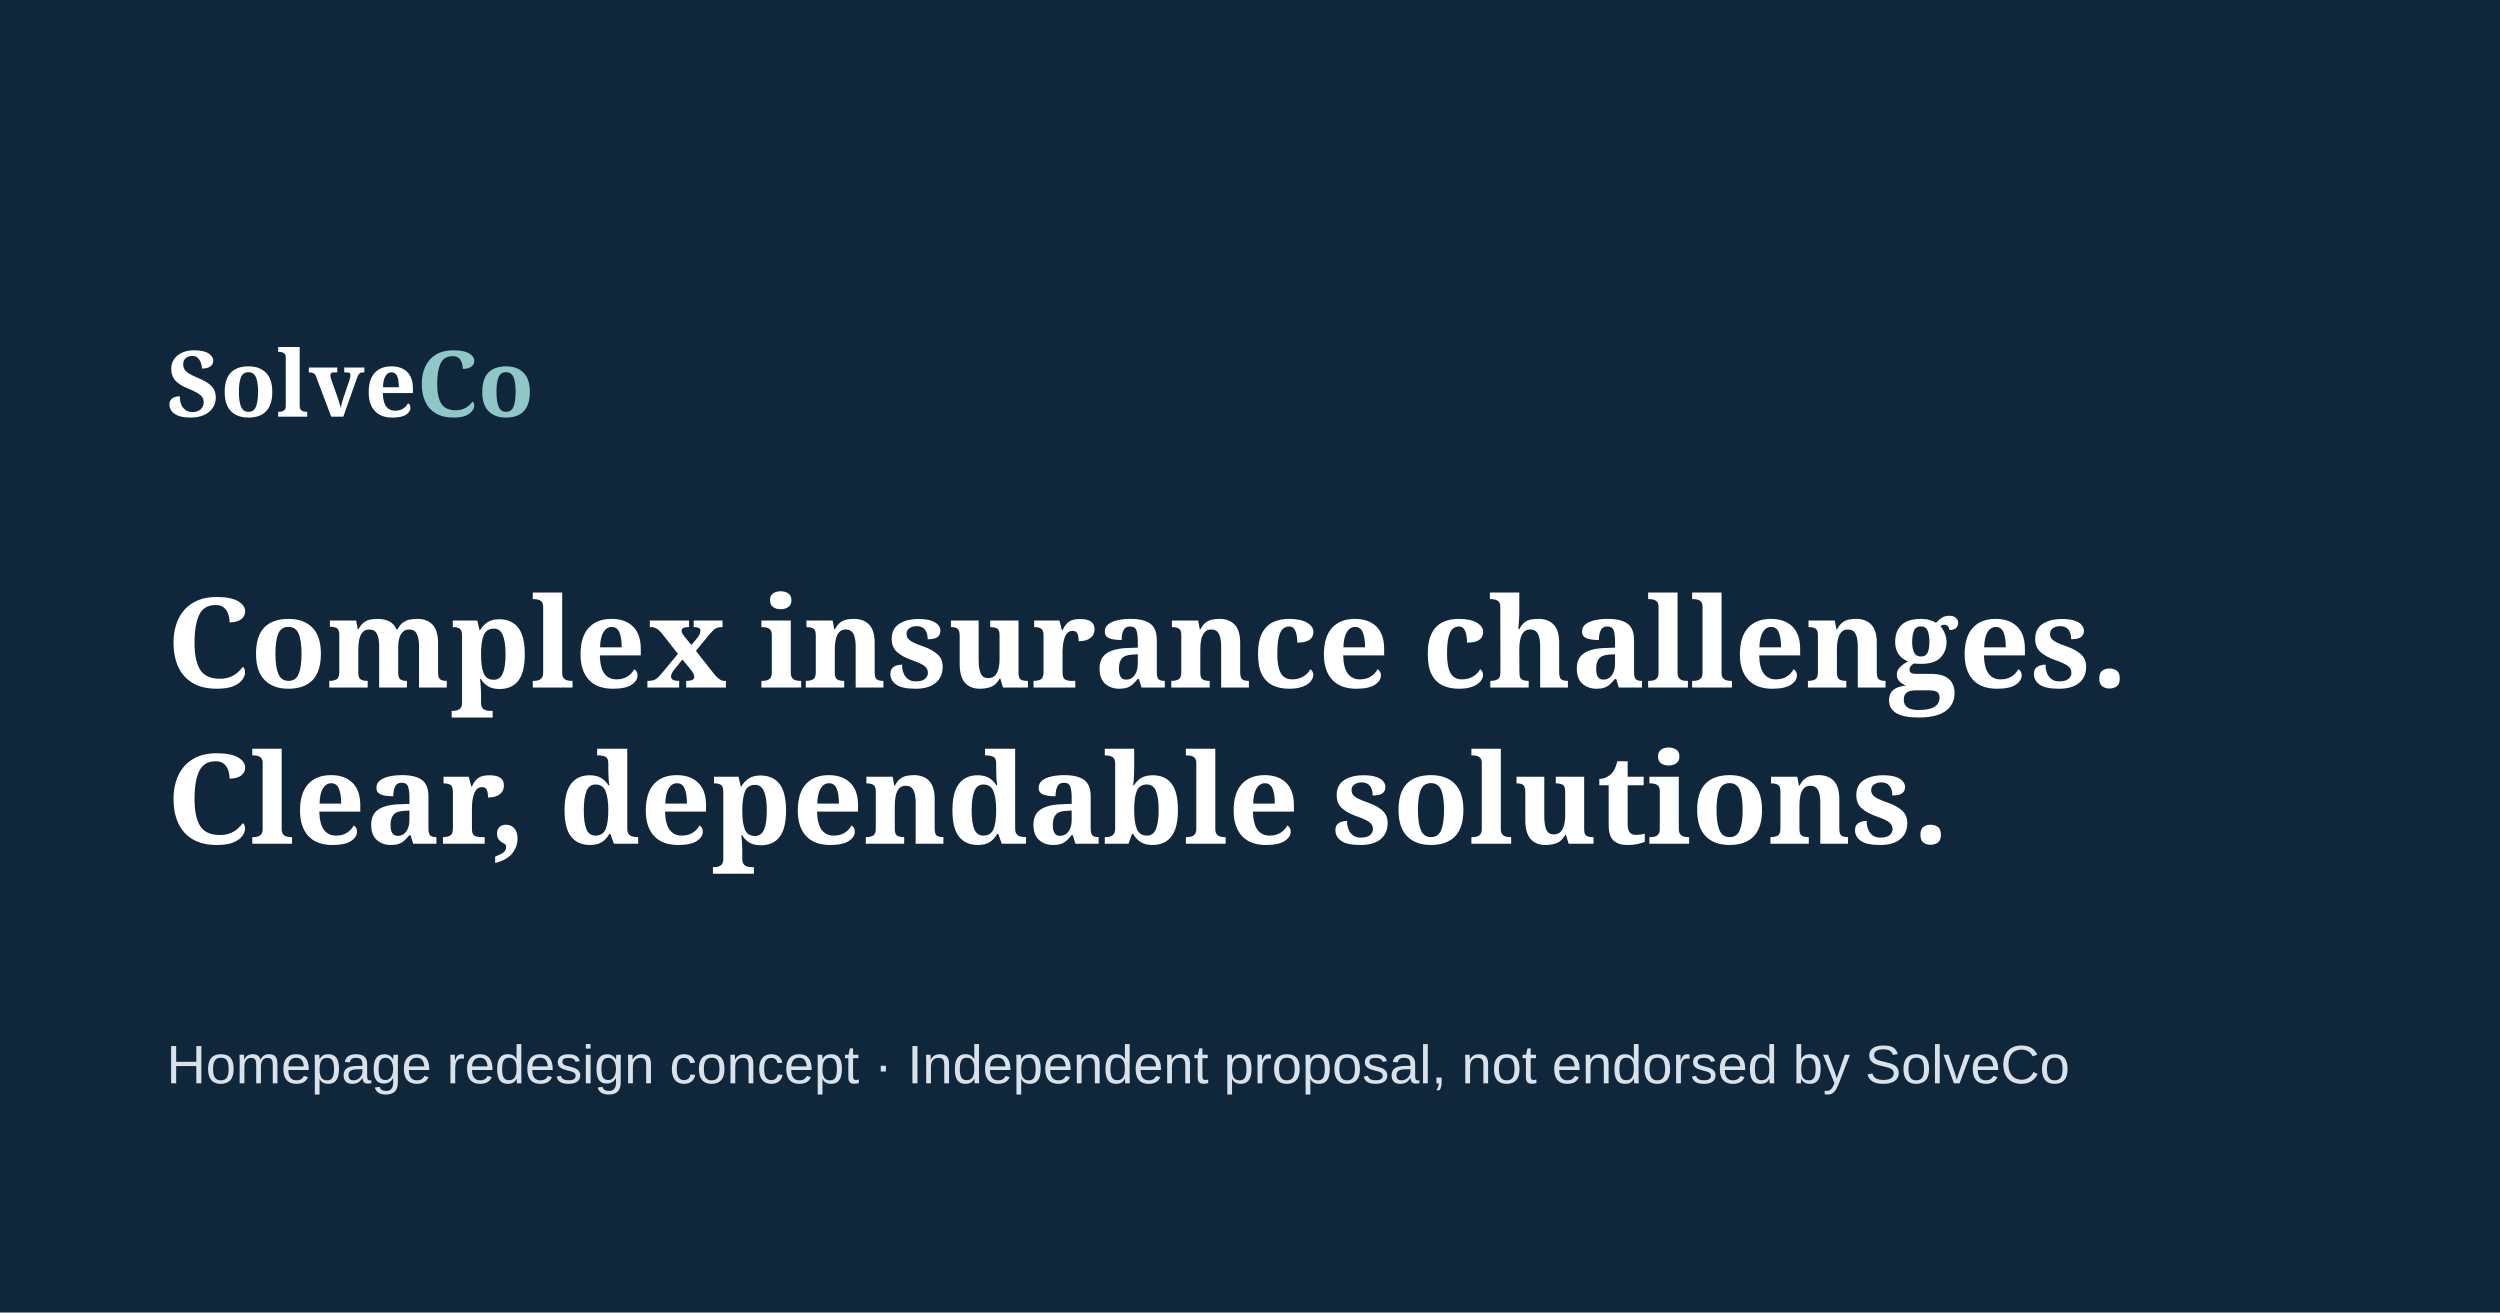
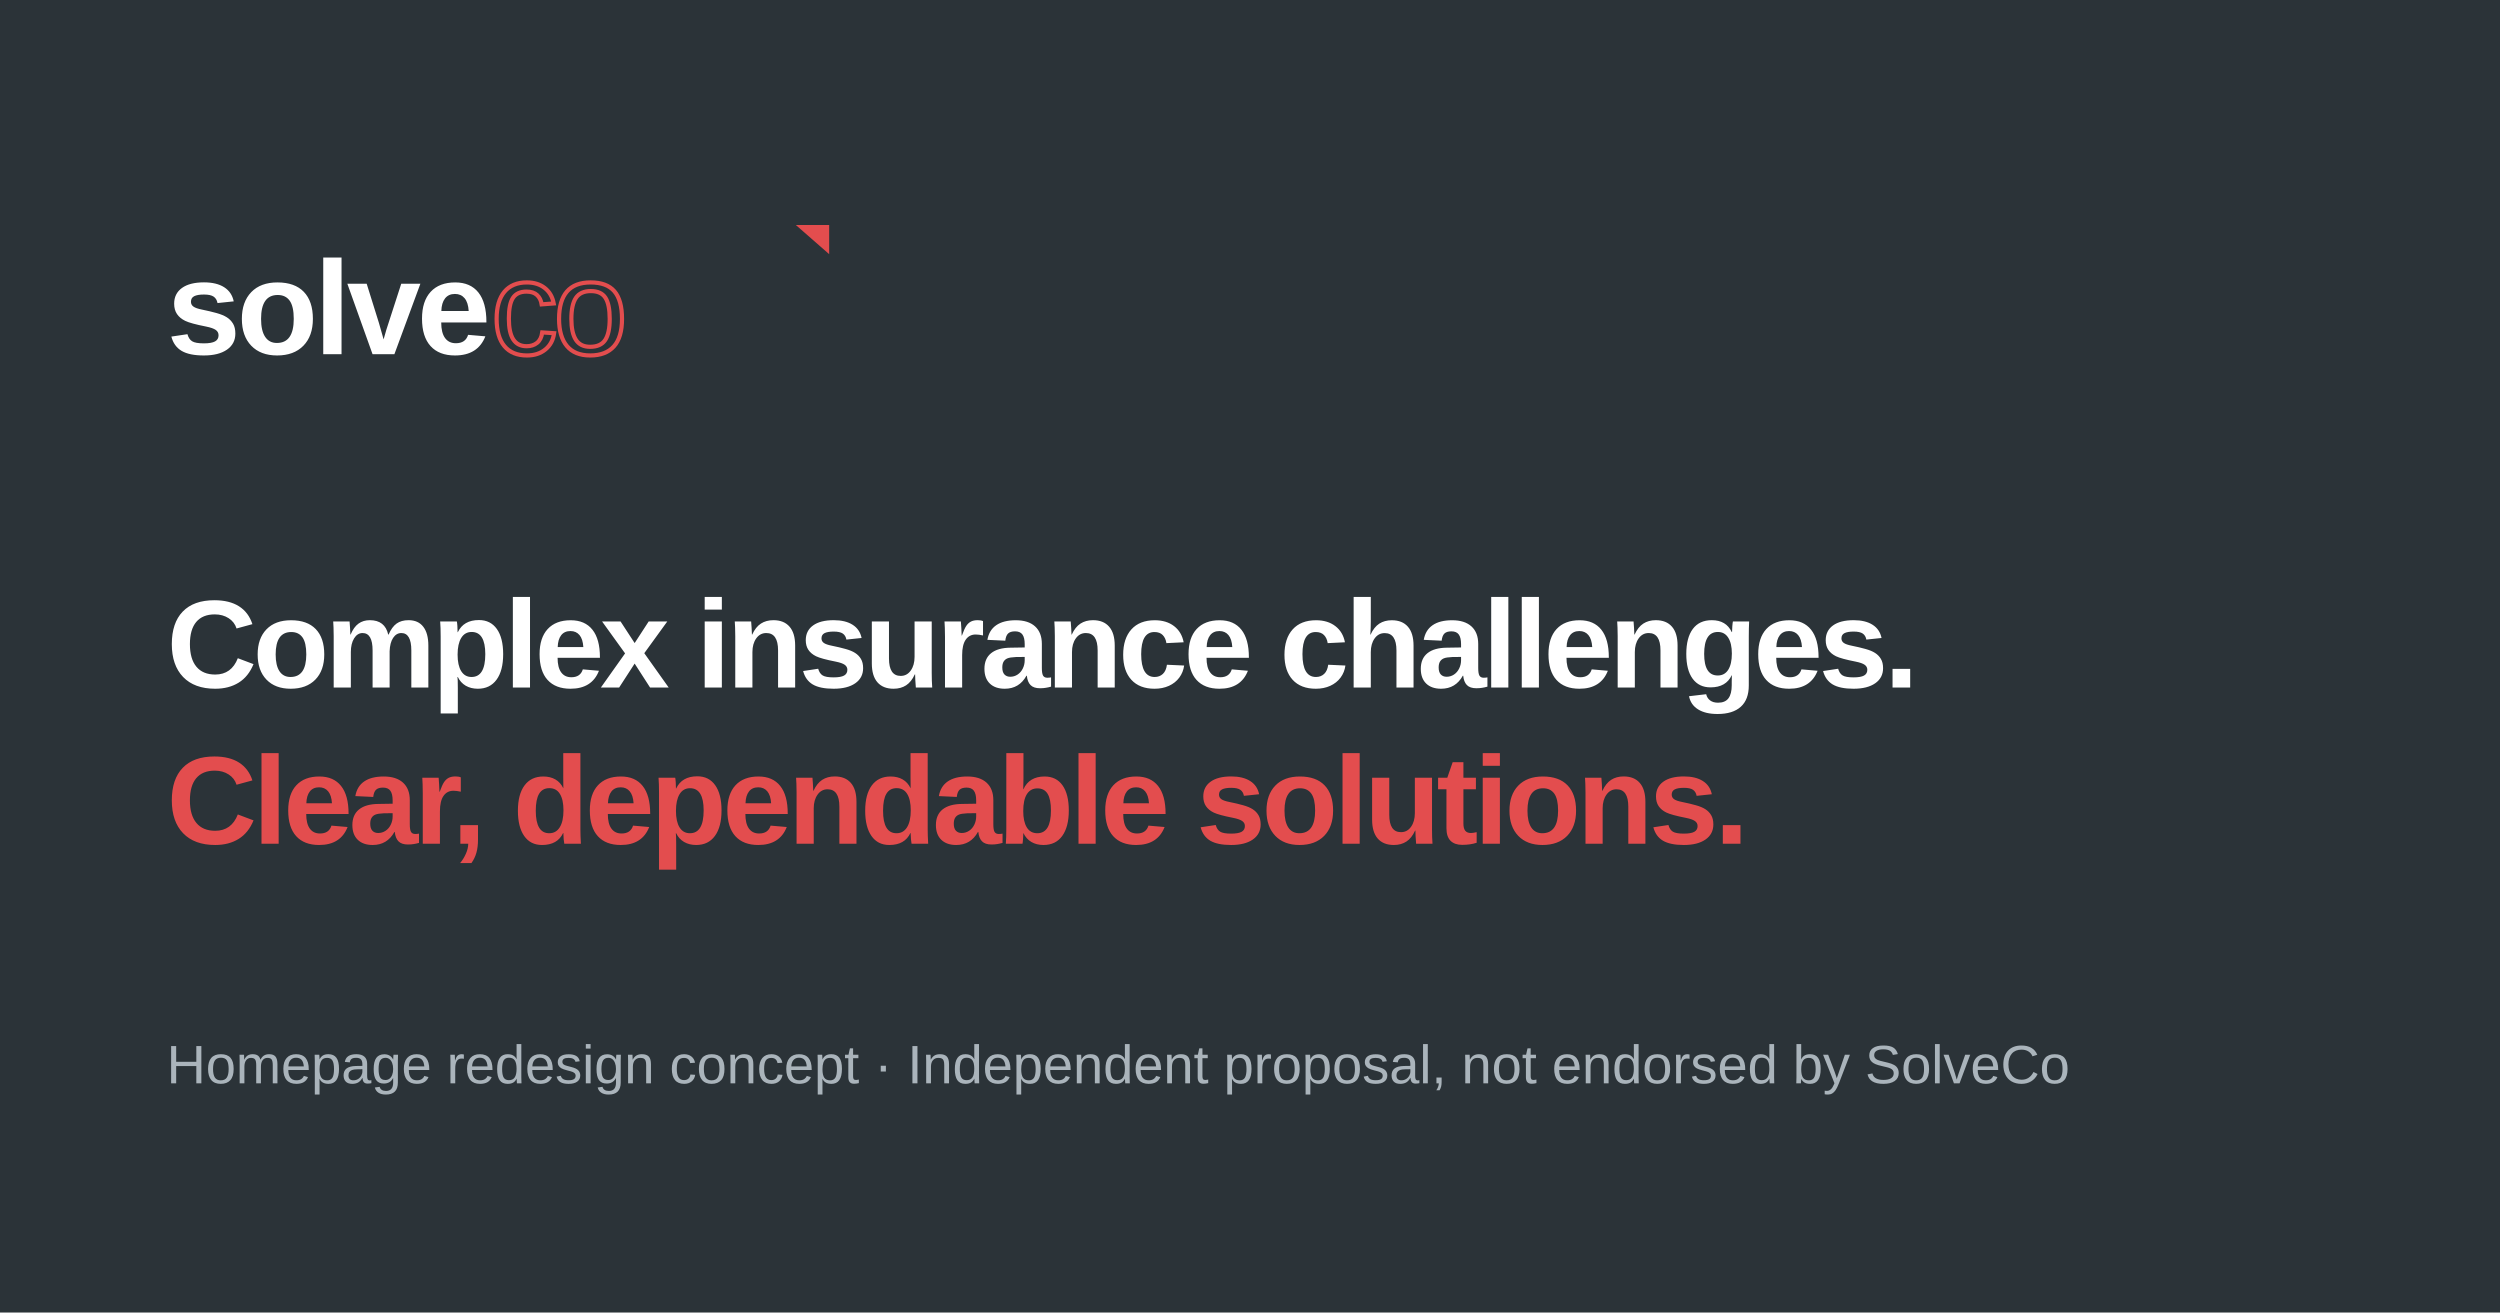
<svg xmlns="http://www.w3.org/2000/svg" viewBox="0 0 1200 630">
-   <rect width="1200" height="630" fill="#10263b" />
-   <text x="80" y="200" font-family="Georgia, serif" font-weight="600" font-size="44" fill="#ffffff">Solve<tspan fill="#8fc7c9">Co</tspan>
+   <rect width="1200" height="630" fill="#2b3338" />
+   <text x="80" y="170" font-family="Plus Jakarta Sans, Arial, sans-serif" font-weight="800" font-size="64" fill="#ffffff" letter-spacing="-2">solve<tspan font-weight="300" fill="none" stroke="#e34d4e" stroke-width="2">co</tspan>
  </text>
-   <text x="80" y="330" font-family="Georgia, serif" font-weight="600" font-size="60" fill="#ffffff">Complex insurance challenges.</text>
-   <text x="80" y="405" font-family="Georgia, serif" font-weight="600" font-size="60" fill="#ffffff">Clear, dependable solutions.</text>
-   <text x="80" y="520" font-family="Arial, sans-serif" font-size="26" fill="#d9e1ea">Homepage redesign concept · Independent proposal, not endorsed by SolveCo</text>
+   <path d="M382 108h16v14z" fill="#e34d4e" />
+   <text x="80" y="330" font-family="Plus Jakarta Sans, Arial, sans-serif" font-weight="700" font-size="60" fill="#ffffff" letter-spacing="-2">Complex insurance challenges.</text>
+   <text x="80" y="405" font-family="Plus Jakarta Sans, Arial, sans-serif" font-weight="700" font-size="60" fill="#e34d4e" letter-spacing="-2">Clear, dependable solutions.</text>
+   <text x="80" y="520" font-family="Arial, sans-serif" font-size="26" fill="#aab4bb">Homepage redesign concept · Independent proposal, not endorsed by SolveCo</text>
</svg>
